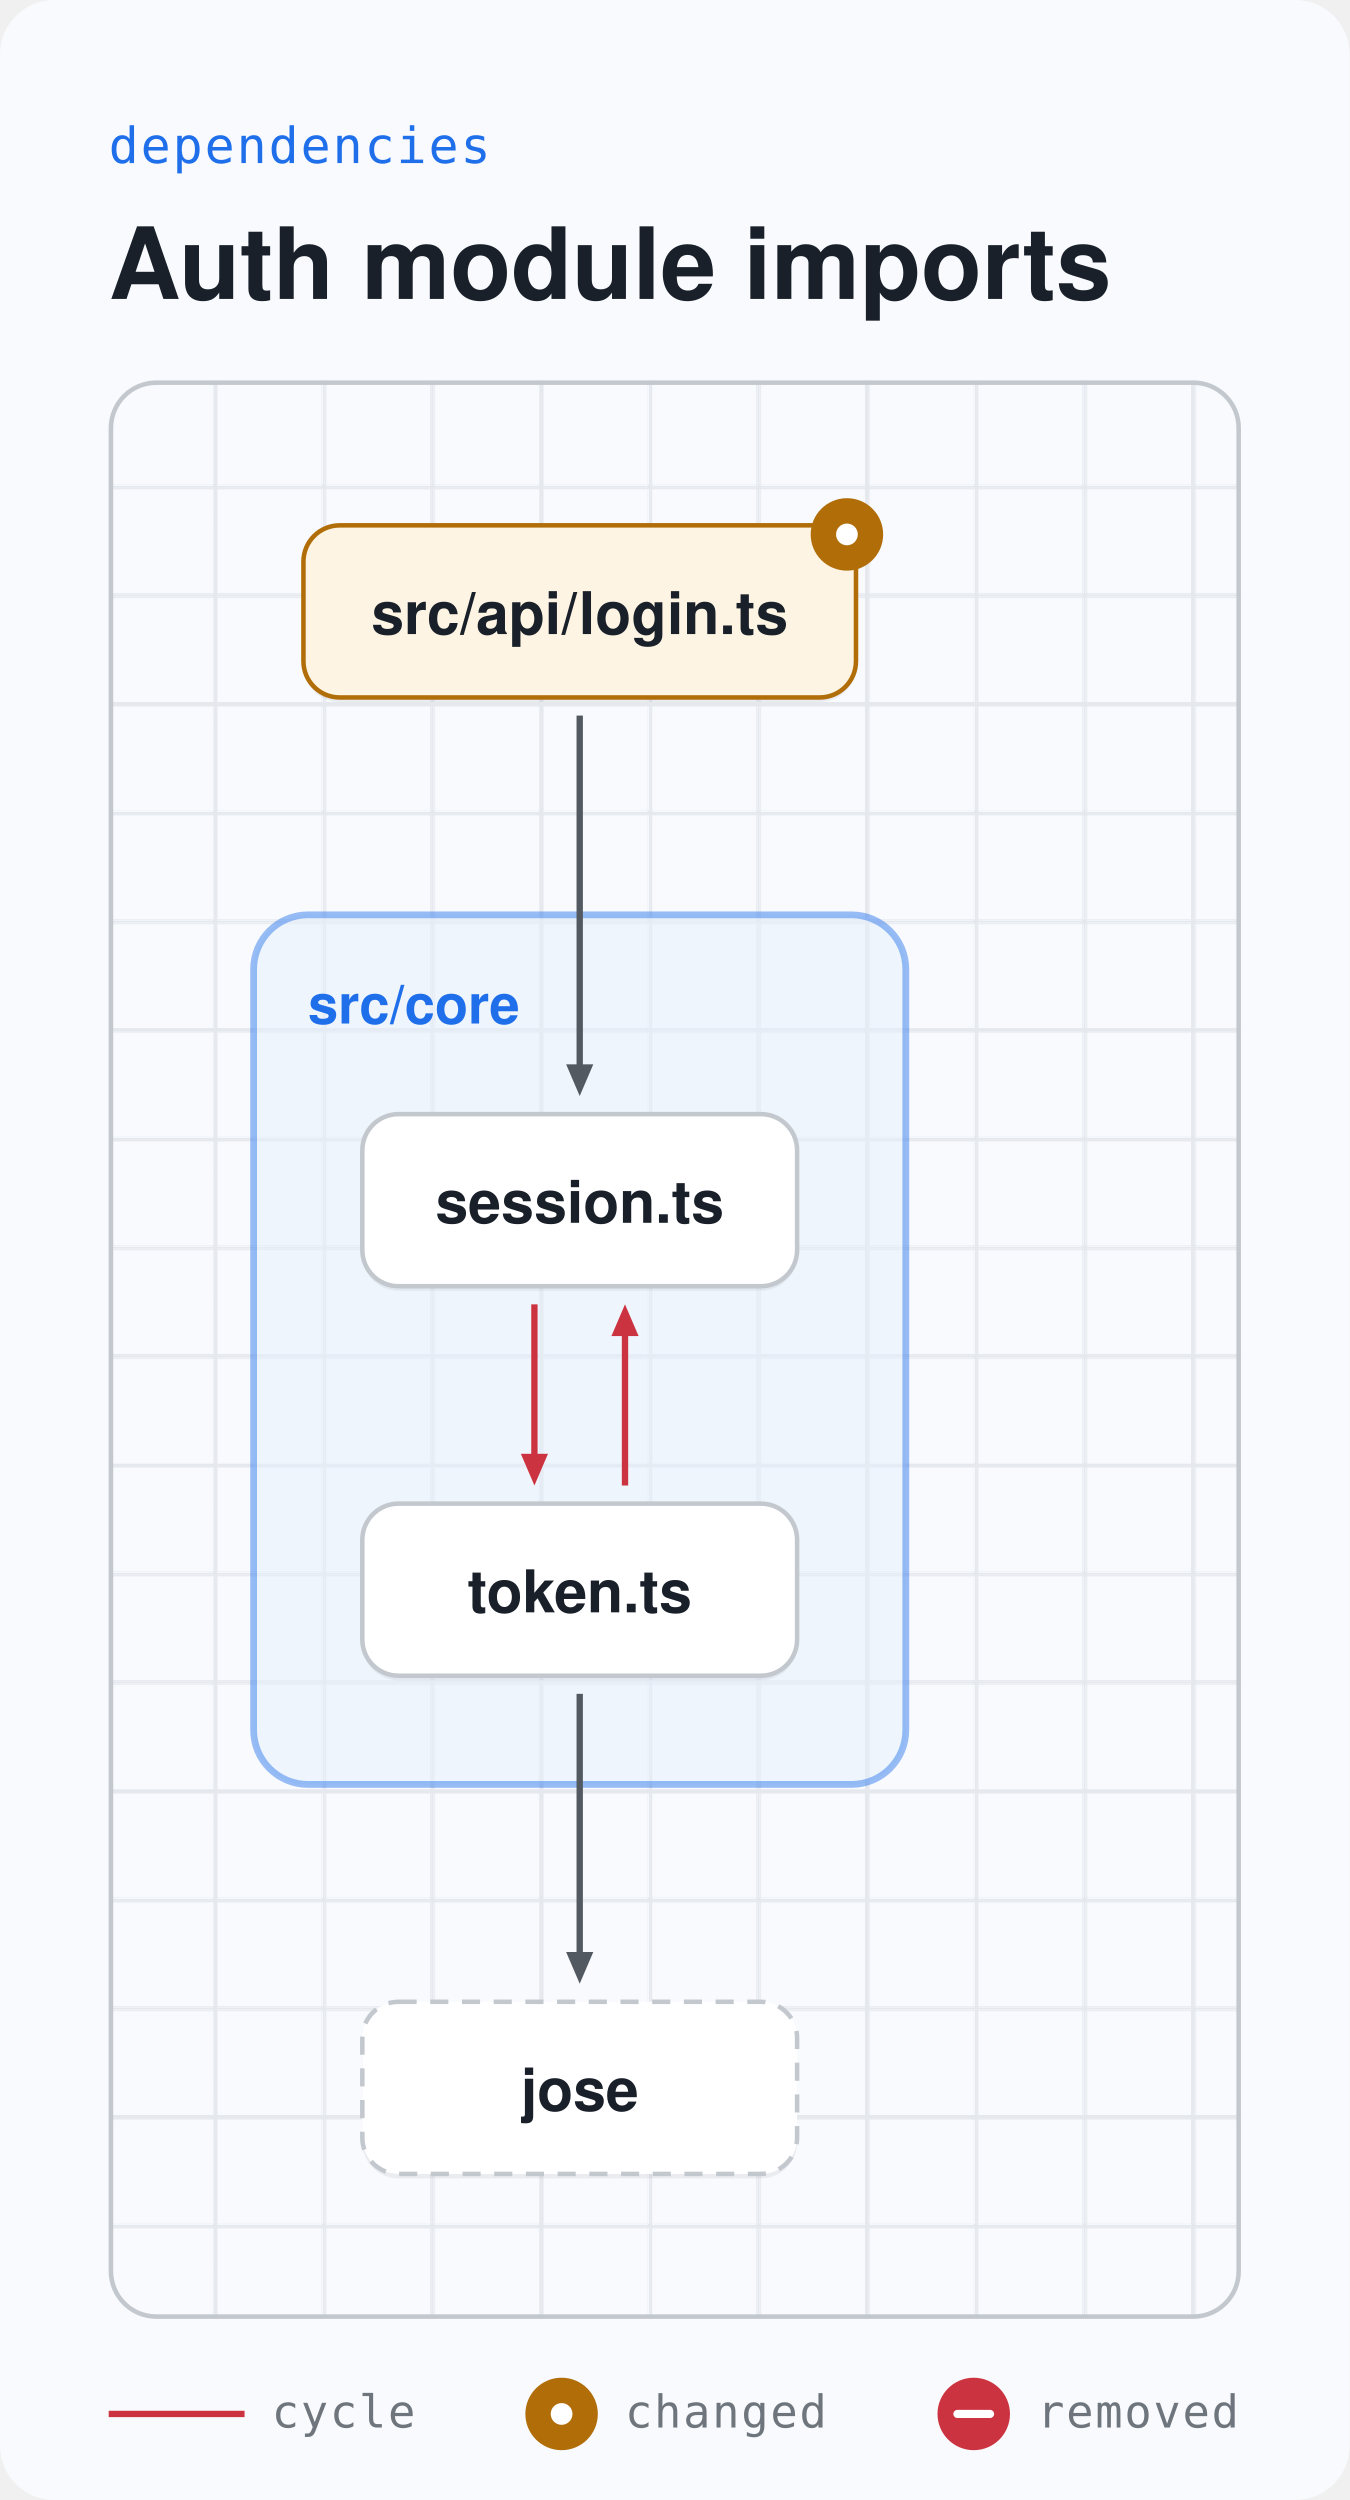
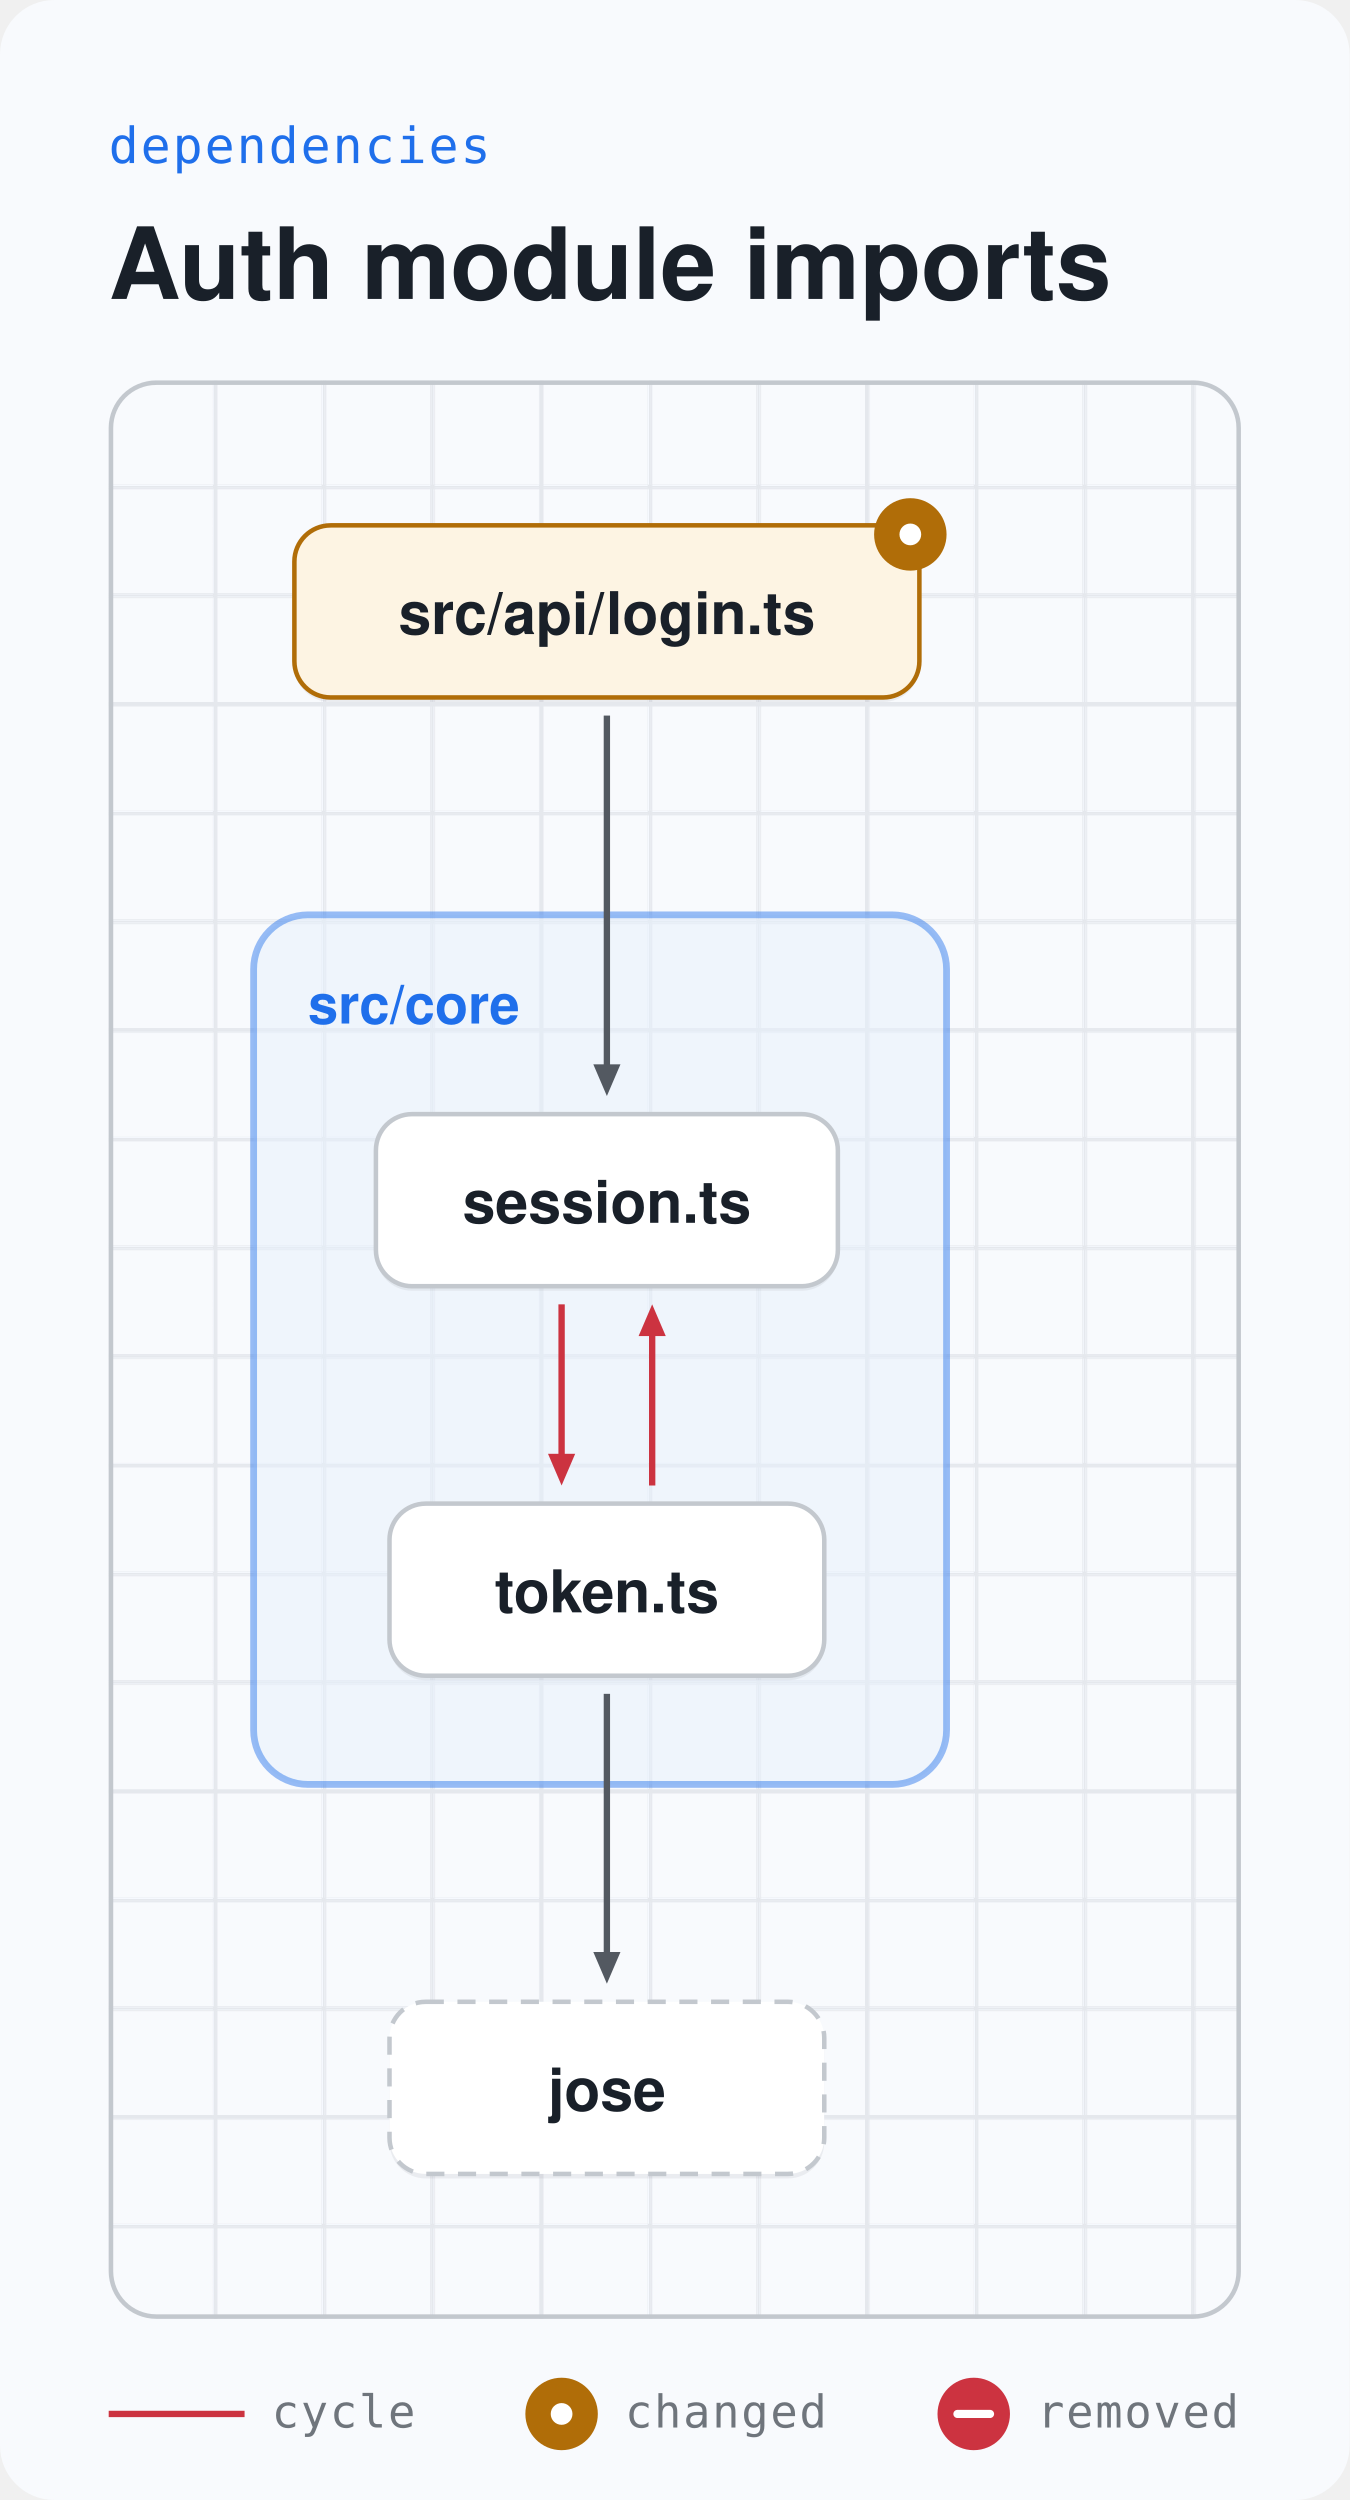
<svg xmlns="http://www.w3.org/2000/svg" width="298" height="552" viewBox="0 0 298 552" role="img" aria-label="Auth module imports">
  <style>text{font-family:Geist,ui-sans-serif,system-ui,-apple-system,"Segoe UI",Helvetica,Arial,sans-serif;fill:#192029}.mo{font-family:"JetBrains Mono",ui-monospace,"SF Mono",Menlo,Consolas,monospace;letter-spacing:.04em}.pg{fill:#f8fafd}.gr{fill:none;stroke:#e5e8ed}.cv{fill:none;stroke:#c3c8ce}.kk{font-size:11px;fill:#1f6feb}.t{font-size:22px;font-weight:700}.lg{font-size:10px;fill:#6f757c}.g{fill:#e6f0fd;fill-opacity:.5;stroke:#1f6feb;stroke-opacity:.45;stroke-width:1.5}.gv{fill:#fbeadc;fill-opacity:.5;stroke:#dd7b2b;stroke-opacity:1}.gn{fill:none;stroke-dasharray:5 4}.gl{font-size:12px;font-weight:600;fill:#1f6feb}.glv{fill:#a64b00}.gp{fill:none}.sh{fill:#192029;fill-opacity:.06}.ti{fill:#fff;stroke:#c3c8ce}.td{fill:#1a2028;stroke:#1a2028}.x{stroke-dasharray:4 3}.ic{fill:none;stroke:#323841;stroke-width:1.5;stroke-linecap:round;stroke-linejoin:round}.nm{font-size:13px;font-weight:600;text-anchor:middle}.ro{font-size:9.5px;fill:#6f757c;text-anchor:middle}.vl{fill:#f8fafd;fill-opacity:.78}.cd{fill:#fff;stroke:#c3c8ce}.e{fill:none;stroke:#535961;stroke-width:1.4}.em{stroke:#1f6feb;stroke-width:1.6}.d{stroke-dasharray:4 5}.a{fill:#535961}.am{fill:#1f6feb}.el{font-size:10.5px;fill:#535961;text-anchor:middle;paint-order:stroke;stroke:#f8fafd;stroke-width:4px;stroke-linejoin:round}.lm{fill:#1f6feb}.ls{text-anchor:start}.ll{stroke:#c3c8ce;stroke-dasharray:3 4}.k{fill:none;stroke:#fff;stroke-width:1.8;stroke-linecap:round;stroke-linejoin:round}.kf{fill:#fff}.bq{fill:#fff;stroke:#c3c8ce;stroke-width:1.4}.bp{fill:#fff;stroke:#9aa1a9;stroke-width:1.4;stroke-dasharray:2.6 2.2}.ti.s1,.ti.s4,.cd.s1,.cd.s4,.e.s1,.e.s4,.g.s1,.g.s4{stroke:#1f8a4c;stroke-opacity:1}.cd.s1,.cd.s4{fill:#edf8f1}.a.s1,.a.s4,.b.s1,.b.s4{fill:#1f8a4c}.ti.s2,.cd.s2,.e.s2,.g.s2{stroke:#6f52e0;stroke-opacity:1}.cd.s2{fill:#f1eefe}.a.s2,.b.s2{fill:#6f52e0}.ti.s3,.cd.s3,.e.s3,.g.s3{stroke:#9aa1a9;stroke-opacity:1;stroke-dasharray:3 3}.a.s3{fill:#9aa1a9}.ti.s5,.cd.s5,.e.s5,.g.s5{stroke:#b06d08;stroke-opacity:1}.cd.s5{fill:#fdf4e3}.a.s5,.b.s5{fill:#b06d08}.ti.s6,.cd.s6,.e.s6,.g.s6{stroke:#cc3340;stroke-opacity:1}.cd.s6{fill:#fdeeee}.a.s6,.b.s6{fill:#cc3340}.ti.s1,.ti.s2,.ti.s4,.ti.s5,.ti.s6{stroke-width:1.5}.p3{fill:#6f757c}.p6{fill:#6f757c;text-decoration:line-through}.oa{stroke-dasharray:none}@media(prefers-color-scheme:dark){text{fill:#e8ebf1}.pg{fill:#0e1217}.gr{stroke:#1b2025}.cv{stroke:#3c434c}.kk,.gl{fill:#569fff}.lg,.ro,.p3,.p6{fill:#8a9098}.g{fill:#1a2a3f;fill-opacity:.35;stroke:#569fff;stroke-opacity:.5}.gv{fill:#2f2115;fill-opacity:.4;stroke:#e0843e;stroke-opacity:1}.gn{fill:none}.glv{fill:#f2a26a}.gp{fill:#fff}.vl{fill:#0e1217}.cd{fill:#161b21;stroke:#3c434c}.e{stroke:#a0a5ac}.em{stroke:#569fff}.a{fill:#a0a5ac}.am{fill:#569fff}.el{fill:#a0a5ac;stroke:#0e1217}.lm{fill:#569fff}.ll{stroke:#3c434c}.k{stroke:#0e1217}.kf{fill:#0e1217}.bq{fill:#161b21;stroke:#3c434c}.bp{fill:#161b21;stroke:#6c737c}.ti.s1,.ti.s4,.cd.s1,.cd.s4,.e.s1,.e.s4,.g.s1,.g.s4{stroke:#4cc27a}.cd.s1,.cd.s4{fill:#13281c}.a.s1,.a.s4,.b.s1,.b.s4{fill:#4cc27a}.ti.s2,.cd.s2,.e.s2,.g.s2{stroke:#a48cff}.cd.s2{fill:#211a3d}.a.s2,.b.s2{fill:#a48cff}.ti.s3,.cd.s3,.e.s3,.g.s3{stroke:#6c737c}.a.s3{fill:#6c737c}.ti.s5,.cd.s5,.e.s5,.g.s5{stroke:#dba13a}.cd.s5{fill:#2b2212}.a.s5,.b.s5{fill:#dba13a}.ti.s6,.cd.s6,.e.s6,.g.s6{stroke:#f0626c}.cd.s6{fill:#2e1618}.a.s6,.b.s6{fill:#f0626c}}.e.cy{stroke:#cc3340}.a.cy{fill:#cc3340}@media(prefers-color-scheme:dark){.e.cy{stroke:#f0626c}.a.cy{fill:#f0626c}}</style>
  <defs>
    <pattern id="gr" width="24" height="24" patternUnits="userSpaceOnUse" x="23" y="83">
      <path class="gr" d="M24 .5H.5V24" />
    </pattern>
    <g id="b5">
      <circle r="8" class="b s5" />
      <circle r="2.4" class="kf" />
    </g>
    <g id="b6">
      <circle r="8" class="b s6" />
      <path class="k" d="M-3.6 0h7.2" />
    </g>
  </defs>
  <rect class="pg" width="298" height="552" rx="12" />
  <text class="kk mo" x="24" y="36">dependencies</text>
  <text class="t" x="24" y="66">Auth module imports</text>
  <rect fill="url(#gr)" x="24" y="84" width="250" height="428" rx="10" />
  <rect class="cv" x="24.5" y="84.5" width="249" height="427" rx="10" />
  <g data-k="group" data-id="core" data-s="">
-     <rect class="g" x="56" y="202" width="144" height="192" rx="12" />
+     <rect class="g" x="56" y="202" width="153" height="192" rx="12" />
  </g>
  <g data-k="edge" data-i="0" data-from="api" data-to="session" data-s="">
-     <path class="e rt" d="M128 158L128 237" />
-     <path class="a" d="M128 242L125 235L131 235z" />
+     <path class="e rt" d="M134 158L134 237" />
+     <path class="a" d="M134 242L131 235L137 235z" />
  </g>
  <g data-k="edge" data-i="1" data-from="session" data-to="token" data-s="">
-     <path class="e cy rt" d="M118 288L118 323" />
-     <path class="a cy" d="M118 328L115 321L121 321z" />
+     <path class="e cy rt" d="M124 288L124 323" />
+     <path class="a cy" d="M124 328L121 321L127 321z" />
  </g>
  <g data-k="edge" data-i="2" data-from="token" data-to="jwt" data-s="">
-     <path class="e rt" d="M128 374L128 433" />
-     <path class="a" d="M128 438L125 431L131 431z" />
+     <path class="e rt" d="M134 374L134 433" />
+     <path class="a" d="M134 438L131 431L137 431z" />
  </g>
  <g data-k="edge" data-i="3" data-from="token" data-to="session" data-s="del">
-     <path class="e s6 cy rt" d="M138 293L138 328" />
-     <path class="a s6 cy" d="M138 288L141 295L135 295z" />
+     <path class="e s6 cy rt" d="M144 293L144 328" />
+     <path class="a s6 cy" d="M144 288L147 295L141 295z" />
  </g>
  <g data-k="group" data-id="core" data-s="">
    <text class="gl" x="68" y="226">src/core</text>
  </g>
  <g data-k="node" data-id="session" data-s="">
-     <rect class="sh" x="80" y="247" width="96" height="38" rx="8" />
-     <rect class="cd" x="80" y="246" width="96" height="38" rx="8" />
-     <text class="nm" x="128" y="270">session.ts</text>
+     <rect class="sh" x="83" y="247" width="102" height="38" rx="8" />
+     <rect class="cd" x="83" y="246" width="102" height="38" rx="8" />
+     <text class="nm" x="134" y="270">session.ts</text>
  </g>
  <g data-k="node" data-id="token" data-s="">
-     <rect class="sh" x="80" y="333" width="96" height="38" rx="8" />
-     <rect class="cd" x="80" y="332" width="96" height="38" rx="8" />
-     <text class="nm" x="128" y="356">token.ts</text>
+     <rect class="sh" x="86" y="333" width="96" height="38" rx="8" />
+     <rect class="cd" x="86" y="332" width="96" height="38" rx="8" />
+     <text class="nm" x="134" y="356">token.ts</text>
  </g>
  <g data-k="node" data-id="api" data-s="mod">
-     <rect class="sh" x="67" y="117" width="122" height="38" rx="8" />
-     <rect class="cd s5" x="67" y="116" width="122" height="38" rx="8" />
-     <text class="nm" x="128" y="140">src/api/login.ts</text>
-     <use href="#b5" x="187" y="118" />
+     <rect class="sh" x="65" y="117" width="138" height="38" rx="8" />
+     <rect class="cd s5" x="65" y="116" width="138" height="38" rx="8" />
+     <text class="nm" x="134" y="140">src/api/login.ts</text>
+     <use href="#b5" x="201" y="118" />
  </g>
  <g data-k="node" data-id="jwt" data-s="">
-     <rect class="sh" x="80" y="443" width="96" height="38" rx="8" />
-     <rect class="cd x" x="80" y="442" width="96" height="38" rx="8" />
-     <text class="nm" x="128" y="466">jose</text>
+     <rect class="sh" x="86" y="443" width="96" height="38" rx="8" />
+     <rect class="cd x" x="86" y="442" width="96" height="38" rx="8" />
+     <text class="nm" x="134" y="466">jose</text>
  </g>
  <path class="e cy" d="M24 533h30" />
  <text class="lg mo" x="60" y="536">cycle</text>
  <use href="#b5" x="124" y="533" />
  <text class="lg mo" x="138" y="536">changed</text>
  <use href="#b6" x="215" y="533" />
  <text class="lg mo" x="229" y="536">removed</text>
</svg>
